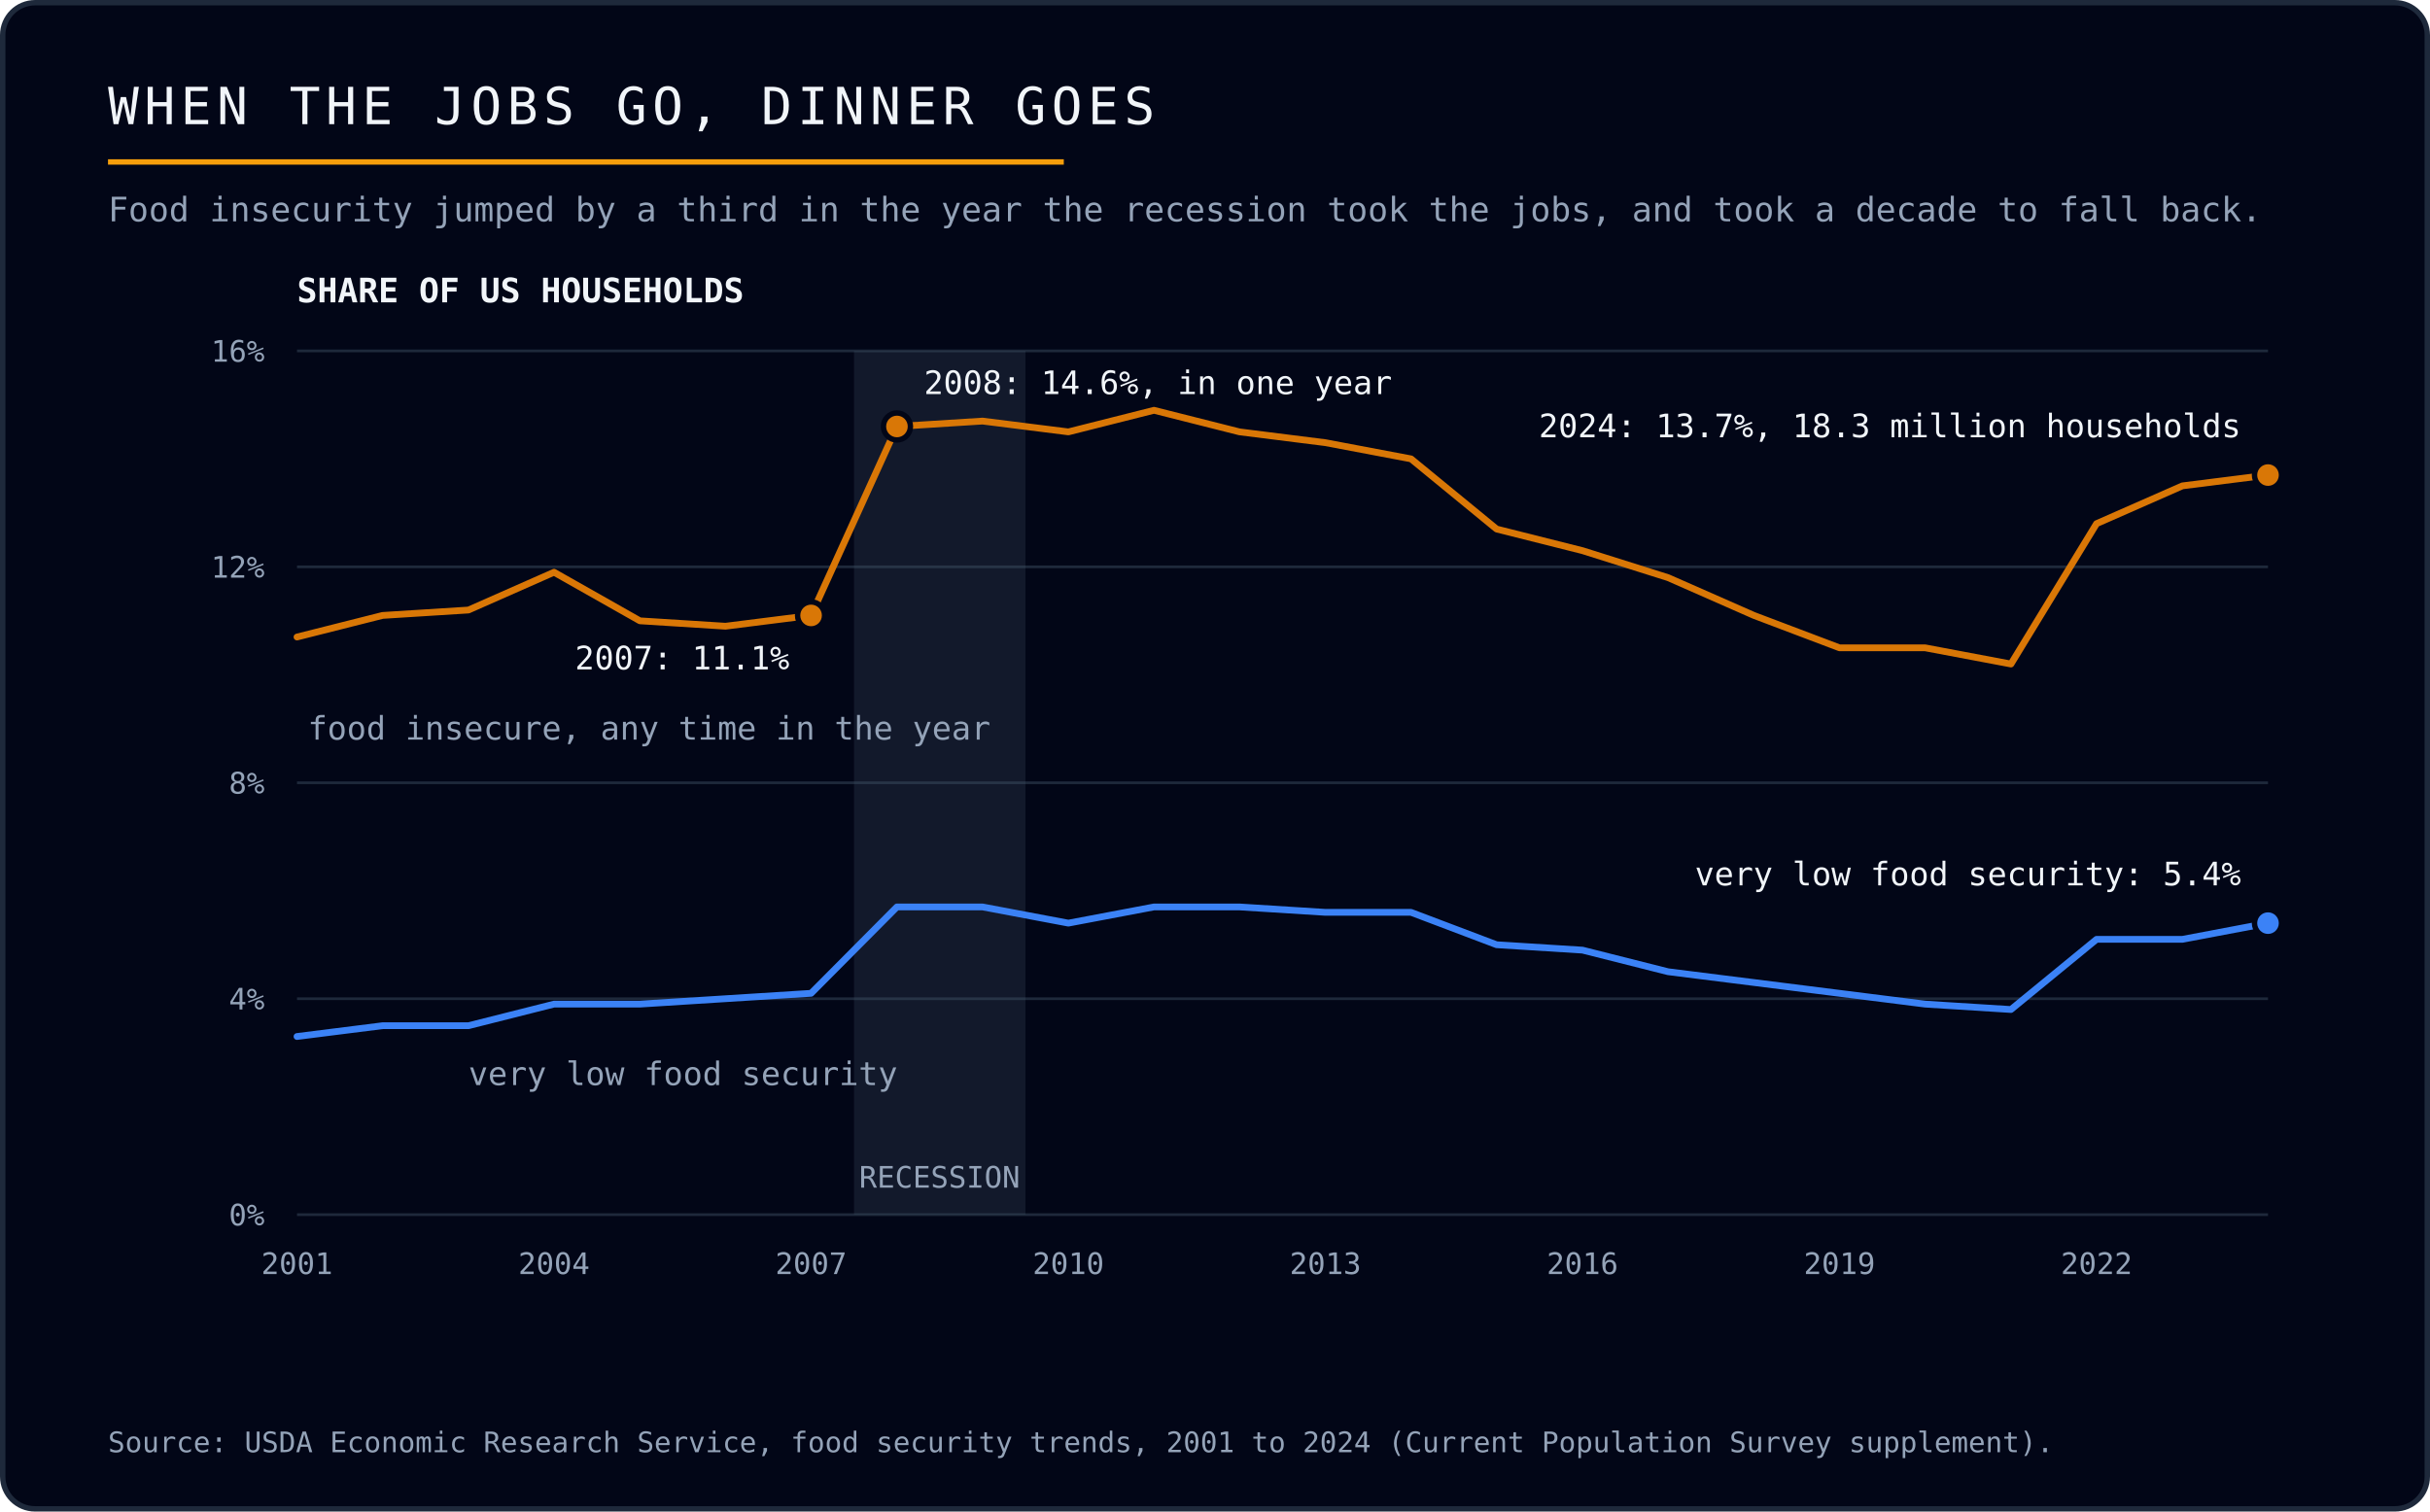
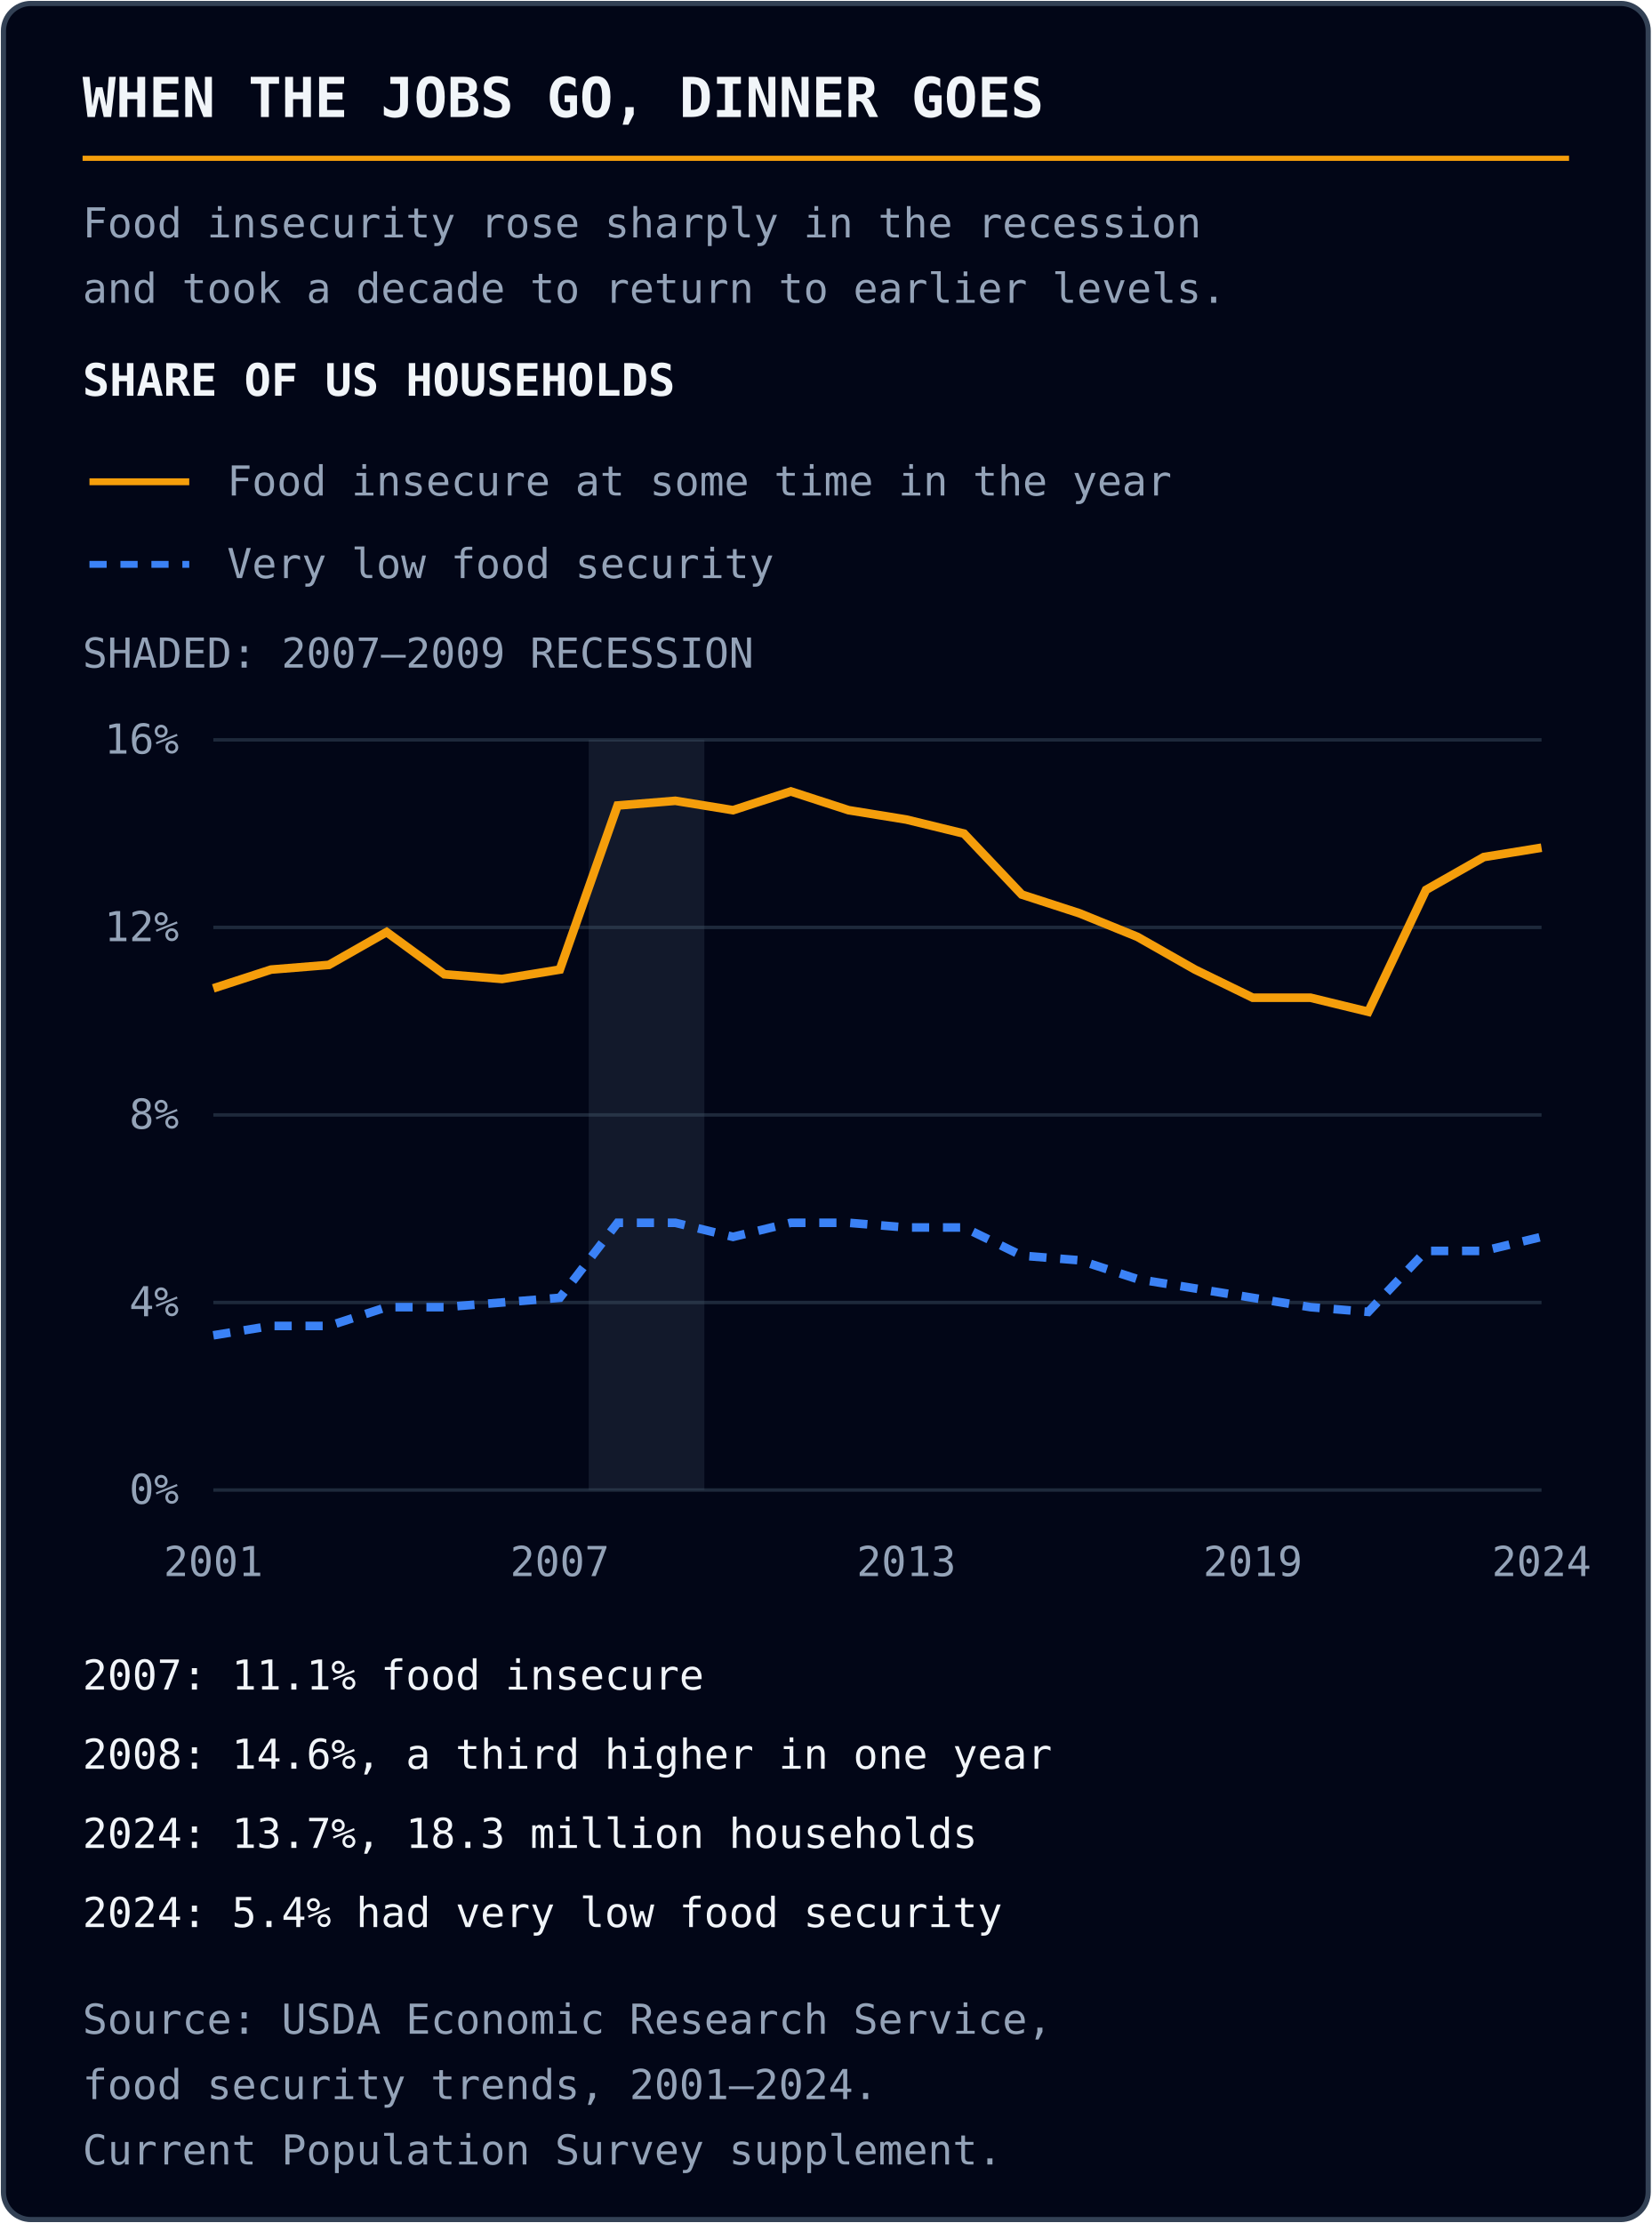
- <svg xmlns="http://www.w3.org/2000/svg" viewBox="0 0 900 560" font-family="'JetBrains Mono','SFMono-Regular',Menlo,Consolas,monospace" role="img" aria-label="When The Jobs Go, Dinner Goes">
-   <rect x="1" y="1" width="898" height="558" rx="12" fill="#020617" stroke="#1e293b" stroke-width="2" />
-   <text x="40" y="46" font-size="19" letter-spacing="2" fill="#f1f5f9">WHEN THE JOBS GO, DINNER GOES</text>
-   <line x1="40" y1="60" x2="394" y2="60" stroke="#f59e0b" stroke-width="2" />
-   <text x="40" y="82" font-size="12.5" fill="#94a3b8">Food insecurity jumped by a third in the year the recession took the jobs, and took a decade to fall back.</text>
-   <line x1="110" y1="450.0" x2="840" y2="450.0" stroke="#1e293b" stroke-width="1" />
-   <text x="98" y="454.0" font-size="11" fill="#94a3b8" text-anchor="end">0%</text>
-   <line x1="110" y1="370.0" x2="840" y2="370.0" stroke="#1e293b" stroke-width="1" />
-   <text x="98" y="374.0" font-size="11" fill="#94a3b8" text-anchor="end">4%</text>
-   <line x1="110" y1="290.0" x2="840" y2="290.0" stroke="#1e293b" stroke-width="1" />
-   <text x="98" y="294.0" font-size="11" fill="#94a3b8" text-anchor="end">8%</text>
-   <line x1="110" y1="210.0" x2="840" y2="210.0" stroke="#1e293b" stroke-width="1" />
-   <text x="98" y="214.0" font-size="11" fill="#94a3b8" text-anchor="end">12%</text>
-   <line x1="110" y1="130.0" x2="840" y2="130.0" stroke="#1e293b" stroke-width="1" />
-   <text x="98" y="134.0" font-size="11" fill="#94a3b8" text-anchor="end">16%</text>
-   <rect x="316.3" y="130" width="63.5" height="320" fill="#475569" fill-opacity="0.25" />
-   <text x="348.0" y="440" font-size="11" fill="#94a3b8" text-anchor="middle">RECESSION</text>
-   <polyline points="110.0,236.0 141.7,228.0 173.5,226.0 205.2,212.0 237.0,230.0 268.7,232.0 300.4,228.0 332.2,158.0 363.9,156.0 395.7,160.0 427.4,152.0 459.1,160.0 490.9,164.0 522.6,170.0 554.3,196.0 586.1,204.0 617.8,214.0 649.6,228.0 681.3,240.0 713.0,240.0 744.8,246.0 776.5,194.0 808.3,180.0 840.0,176.0" fill="none" stroke="#d97706" stroke-width="2.5" stroke-linejoin="round" stroke-linecap="round" />
-   <polyline points="110.0,384.0 141.7,380.0 173.5,380.0 205.2,372.0 237.0,372.0 268.7,370.0 300.4,368.0 332.2,336.0 363.9,336.0 395.7,342.0 427.4,336.0 459.1,336.0 490.9,338.0 522.6,338.0 554.3,350.0 586.1,352.0 617.8,360.0 649.6,364.0 681.3,368.0 713.0,372.0 744.8,374.0 776.5,348.0 808.3,348.0 840.0,342.0" fill="none" stroke="#3b82f6" stroke-width="2.5" stroke-linejoin="round" stroke-linecap="round" />
-   <circle cx="300.4" cy="228.0" r="5" fill="#d97706" stroke="#020617" stroke-width="2" />
-   <circle cx="332.2" cy="158.0" r="5" fill="#d97706" stroke="#020617" stroke-width="2" />
-   <circle cx="840.0" cy="176.0" r="5" fill="#d97706" stroke="#020617" stroke-width="2" />
-   <circle cx="840.0" cy="342.0" r="5" fill="#3b82f6" stroke="#020617" stroke-width="2" />
-   <text x="292.4" y="248.0" font-size="12" fill="#f1f5f9" text-anchor="end">2007: 11.1%</text>
-   <text x="342.2" y="146.0" font-size="12" fill="#f1f5f9">2008: 14.6%, in one year</text>
-   <text x="830.0" y="162.0" font-size="12" fill="#f1f5f9" text-anchor="end">2024: 13.7%, 18.3 million households</text>
-   <text x="830.0" y="328.0" font-size="12" fill="#f1f5f9" text-anchor="end">very low food security: 5.4%</text>
-   <text x="114.0" y="274.0" font-size="12" fill="#94a3b8">food insecure, any time in the year</text>
-   <text x="173.5" y="402.0" font-size="12" fill="#94a3b8">very low food security</text>
-   <text x="110.0" y="472" font-size="11" fill="#94a3b8" text-anchor="middle">2001</text>
-   <text x="205.2" y="472" font-size="11" fill="#94a3b8" text-anchor="middle">2004</text>
-   <text x="300.4" y="472" font-size="11" fill="#94a3b8" text-anchor="middle">2007</text>
-   <text x="395.7" y="472" font-size="11" fill="#94a3b8" text-anchor="middle">2010</text>
-   <text x="490.9" y="472" font-size="11" fill="#94a3b8" text-anchor="middle">2013</text>
-   <text x="586.1" y="472" font-size="11" fill="#94a3b8" text-anchor="middle">2016</text>
-   <text x="681.3" y="472" font-size="11" fill="#94a3b8" text-anchor="middle">2019</text>
-   <text x="776.5" y="472" font-size="11" fill="#94a3b8" text-anchor="middle">2022</text>
-   <text x="110" y="112" font-size="12.5" font-weight="600" fill="#f1f5f9">SHARE OF US HOUSEHOLDS</text>
-   <text x="40" y="538" font-size="10.5" fill="#94a3b8">Source: USDA Economic Research Service, food security trends, 2001 to 2024 (Current Population Survey supplement).</text>
+ <svg xmlns="http://www.w3.org/2000/svg" viewBox="0 0 480 646" font-family="'JetBrains Mono','SFMono-Regular',Menlo,Consolas,monospace" role="img" aria-label="WHEN THE JOBS GO, DINNER GOES">
+   <defs>
+     <marker id="amber" viewBox="0 0 10 10" refX="8" refY="5" markerWidth="5" markerHeight="5" orient="auto">
+       <path d="M0,0L10,5L0,10z" fill="#f59e0b" />
+     </marker>
+     <marker id="blue" viewBox="0 0 10 10" refX="8" refY="5" markerWidth="5" markerHeight="5" orient="auto">
+       <path d="M0,0L10,5L0,10z" fill="#3b82f6" />
+     </marker>
+     <marker id="red" viewBox="0 0 10 10" refX="8" refY="5" markerWidth="5" markerHeight="5" orient="auto">
+       <path d="M0,0L10,5L0,10z" fill="#ef4444" />
+     </marker>
+   </defs>
+   <rect x="1" y="1" width="478" height="644" rx="8" fill="#020617" stroke="#334155" stroke-width="1.5" />
+   <text x="24" y="34" font-size="16" fill="#f1f5f9" text-anchor="start" font-weight="600">WHEN THE JOBS GO, DINNER GOES</text>
+   <line x1="24" y1="46" x2="456" y2="46" stroke="#f59e0b" stroke-width="1.5" />
+   <text x="24" y="69" font-size="12" fill="#94a3b8" text-anchor="start" font-weight="400">Food insecurity rose sharply in the recession</text>
+   <text x="24" y="88" font-size="12" fill="#94a3b8" text-anchor="start" font-weight="400">and took a decade to return to earlier levels.</text>
+   <text x="24" y="115" font-size="13" fill="#f1f5f9" text-anchor="start" font-weight="600">SHARE OF US HOUSEHOLDS</text>
+   <path d="M26 140 H55" fill="none" stroke="#f59e0b" stroke-width="2" />
+   <text x="66" y="144" font-size="12" fill="#94a3b8" text-anchor="start" font-weight="400">Food insecure at some time in the year</text>
+   <path d="M26 164 H55" fill="none" stroke="#3b82f6" stroke-width="2" stroke-dasharray="5 4" />
+   <text x="66" y="168" font-size="12" fill="#94a3b8" text-anchor="start" font-weight="400">Very low food security</text>
+   <text x="24" y="194" font-size="12" fill="#94a3b8" text-anchor="start" font-weight="400">SHADED: 2007–2009 RECESSION</text>
+   <line x1="62" y1="433.0" x2="448" y2="433.0" stroke="#1e293b" stroke-width="1" />
+   <text x="52" y="437.0" font-size="12" fill="#94a3b8" text-anchor="end" font-weight="400">0%</text>
+   <line x1="62" y1="378.5" x2="448" y2="378.5" stroke="#1e293b" stroke-width="1" />
+   <text x="52" y="382.5" font-size="12" fill="#94a3b8" text-anchor="end" font-weight="400">4%</text>
+   <line x1="62" y1="324.0" x2="448" y2="324.0" stroke="#1e293b" stroke-width="1" />
+   <text x="52" y="328.0" font-size="12" fill="#94a3b8" text-anchor="end" font-weight="400">8%</text>
+   <line x1="62" y1="269.5" x2="448" y2="269.5" stroke="#1e293b" stroke-width="1" />
+   <text x="52" y="273.5" font-size="12" fill="#94a3b8" text-anchor="end" font-weight="400">12%</text>
+   <line x1="62" y1="215.0" x2="448" y2="215.0" stroke="#1e293b" stroke-width="1" />
+   <text x="52" y="219.0" font-size="12" fill="#94a3b8" text-anchor="end" font-weight="400">16%</text>
+   <rect x="171.1" y="215" width="33.6" height="218" fill="#475569" fill-opacity="0.25" />
+   <polyline points="62.00,287.21 78.78,281.76 95.57,280.40 112.35,270.86 129.13,283.12 145.91,284.49 162.70,281.76 179.48,234.08 196.26,232.71 213.04,235.44 229.83,229.99 246.61,235.44 263.39,238.16 280.17,242.25 296.96,259.96 313.74,265.41 330.52,272.23 347.30,281.76 364.09,289.94 380.87,289.94 397.65,294.02 414.43,258.60 431.22,249.06 448.00,246.34" fill="none" stroke="#f59e0b" stroke-width="2.5" stroke-dasharray="none" />
+   <polyline points="62.00,388.04 78.78,385.31 95.57,385.31 112.35,379.86 129.13,379.86 145.91,378.50 162.70,377.14 179.48,355.34 196.26,355.34 213.04,359.43 229.83,355.34 246.61,355.34 263.39,356.70 280.17,356.70 296.96,364.88 313.74,366.24 330.52,371.69 347.30,374.41 364.09,377.14 380.87,379.86 397.65,381.23 414.43,363.51 431.22,363.51 448.00,359.43" fill="none" stroke="#3b82f6" stroke-width="2.5" stroke-dasharray="5 4" />
+   <text x="62.0" y="458" font-size="12" fill="#94a3b8" text-anchor="middle" font-weight="400">2001</text>
+   <text x="162.7" y="458" font-size="12" fill="#94a3b8" text-anchor="middle" font-weight="400">2007</text>
+   <text x="263.4" y="458" font-size="12" fill="#94a3b8" text-anchor="middle" font-weight="400">2013</text>
+   <text x="364.1" y="458" font-size="12" fill="#94a3b8" text-anchor="middle" font-weight="400">2019</text>
+   <text x="448.0" y="458" font-size="12" fill="#94a3b8" text-anchor="middle" font-weight="400">2024</text>
+   <text x="24" y="491" font-size="12" fill="#f1f5f9" text-anchor="start" font-weight="400">2007: 11.1% food insecure</text>
+   <text x="24" y="514" font-size="12" fill="#f1f5f9" text-anchor="start" font-weight="400">2008: 14.6%, a third higher in one year</text>
+   <text x="24" y="537" font-size="12" fill="#f1f5f9" text-anchor="start" font-weight="400">2024: 13.7%, 18.3 million households</text>
+   <text x="24" y="560" font-size="12" fill="#f1f5f9" text-anchor="start" font-weight="400">2024: 5.4% had very low food security</text>
+   <text x="24" y="591" font-size="12" fill="#94a3b8" text-anchor="start" font-weight="400">Source: USDA Economic Research Service,</text>
+   <text x="24" y="610" font-size="12" fill="#94a3b8" text-anchor="start" font-weight="400">food security trends, 2001–2024.</text>
+   <text x="24" y="629" font-size="12" fill="#94a3b8" text-anchor="start" font-weight="400">Current Population Survey supplement.</text>
</svg>
